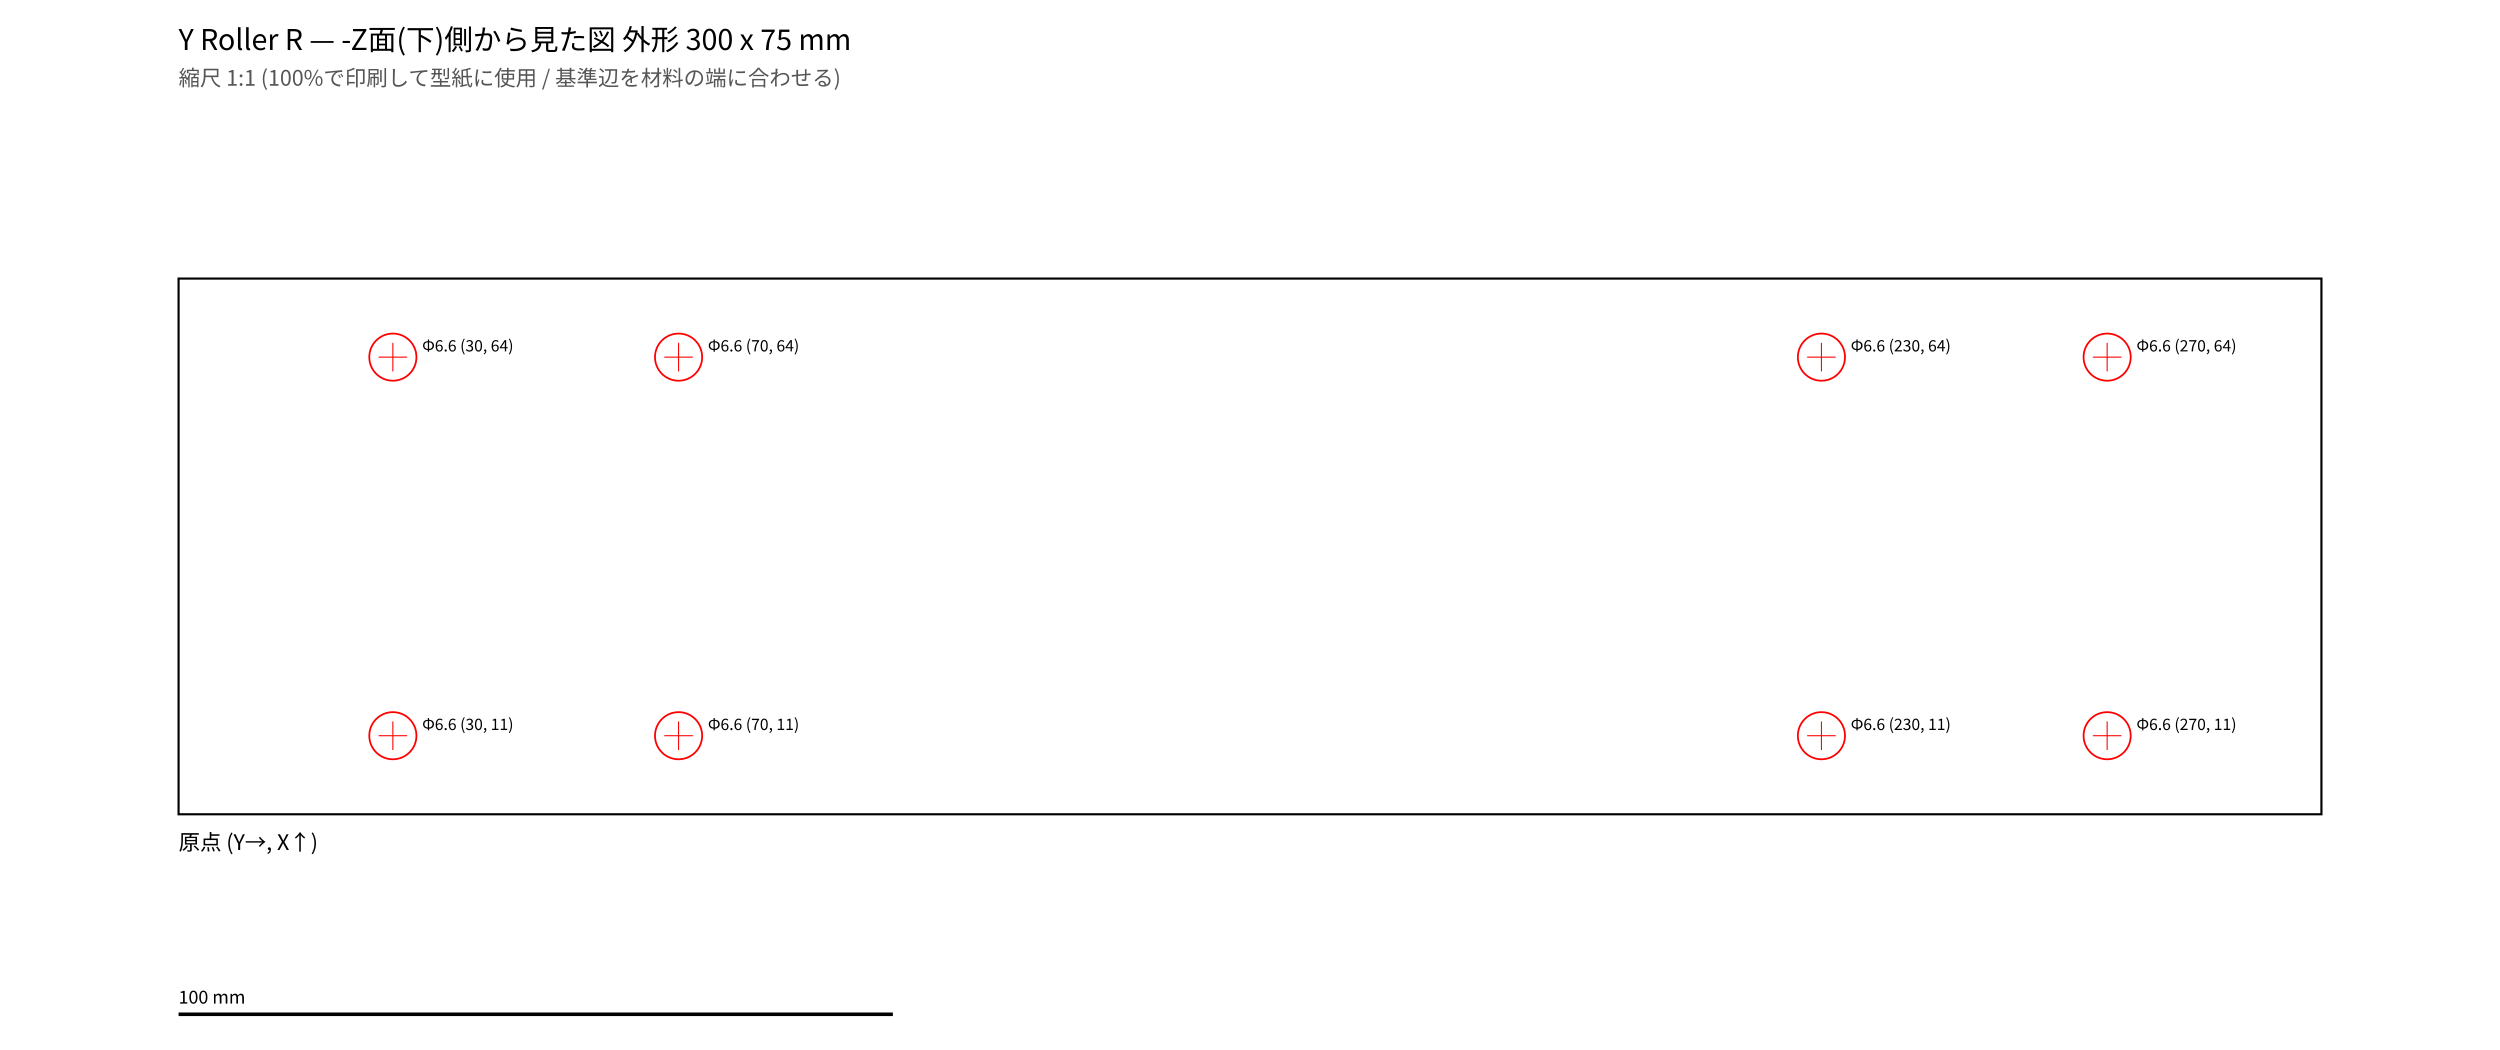
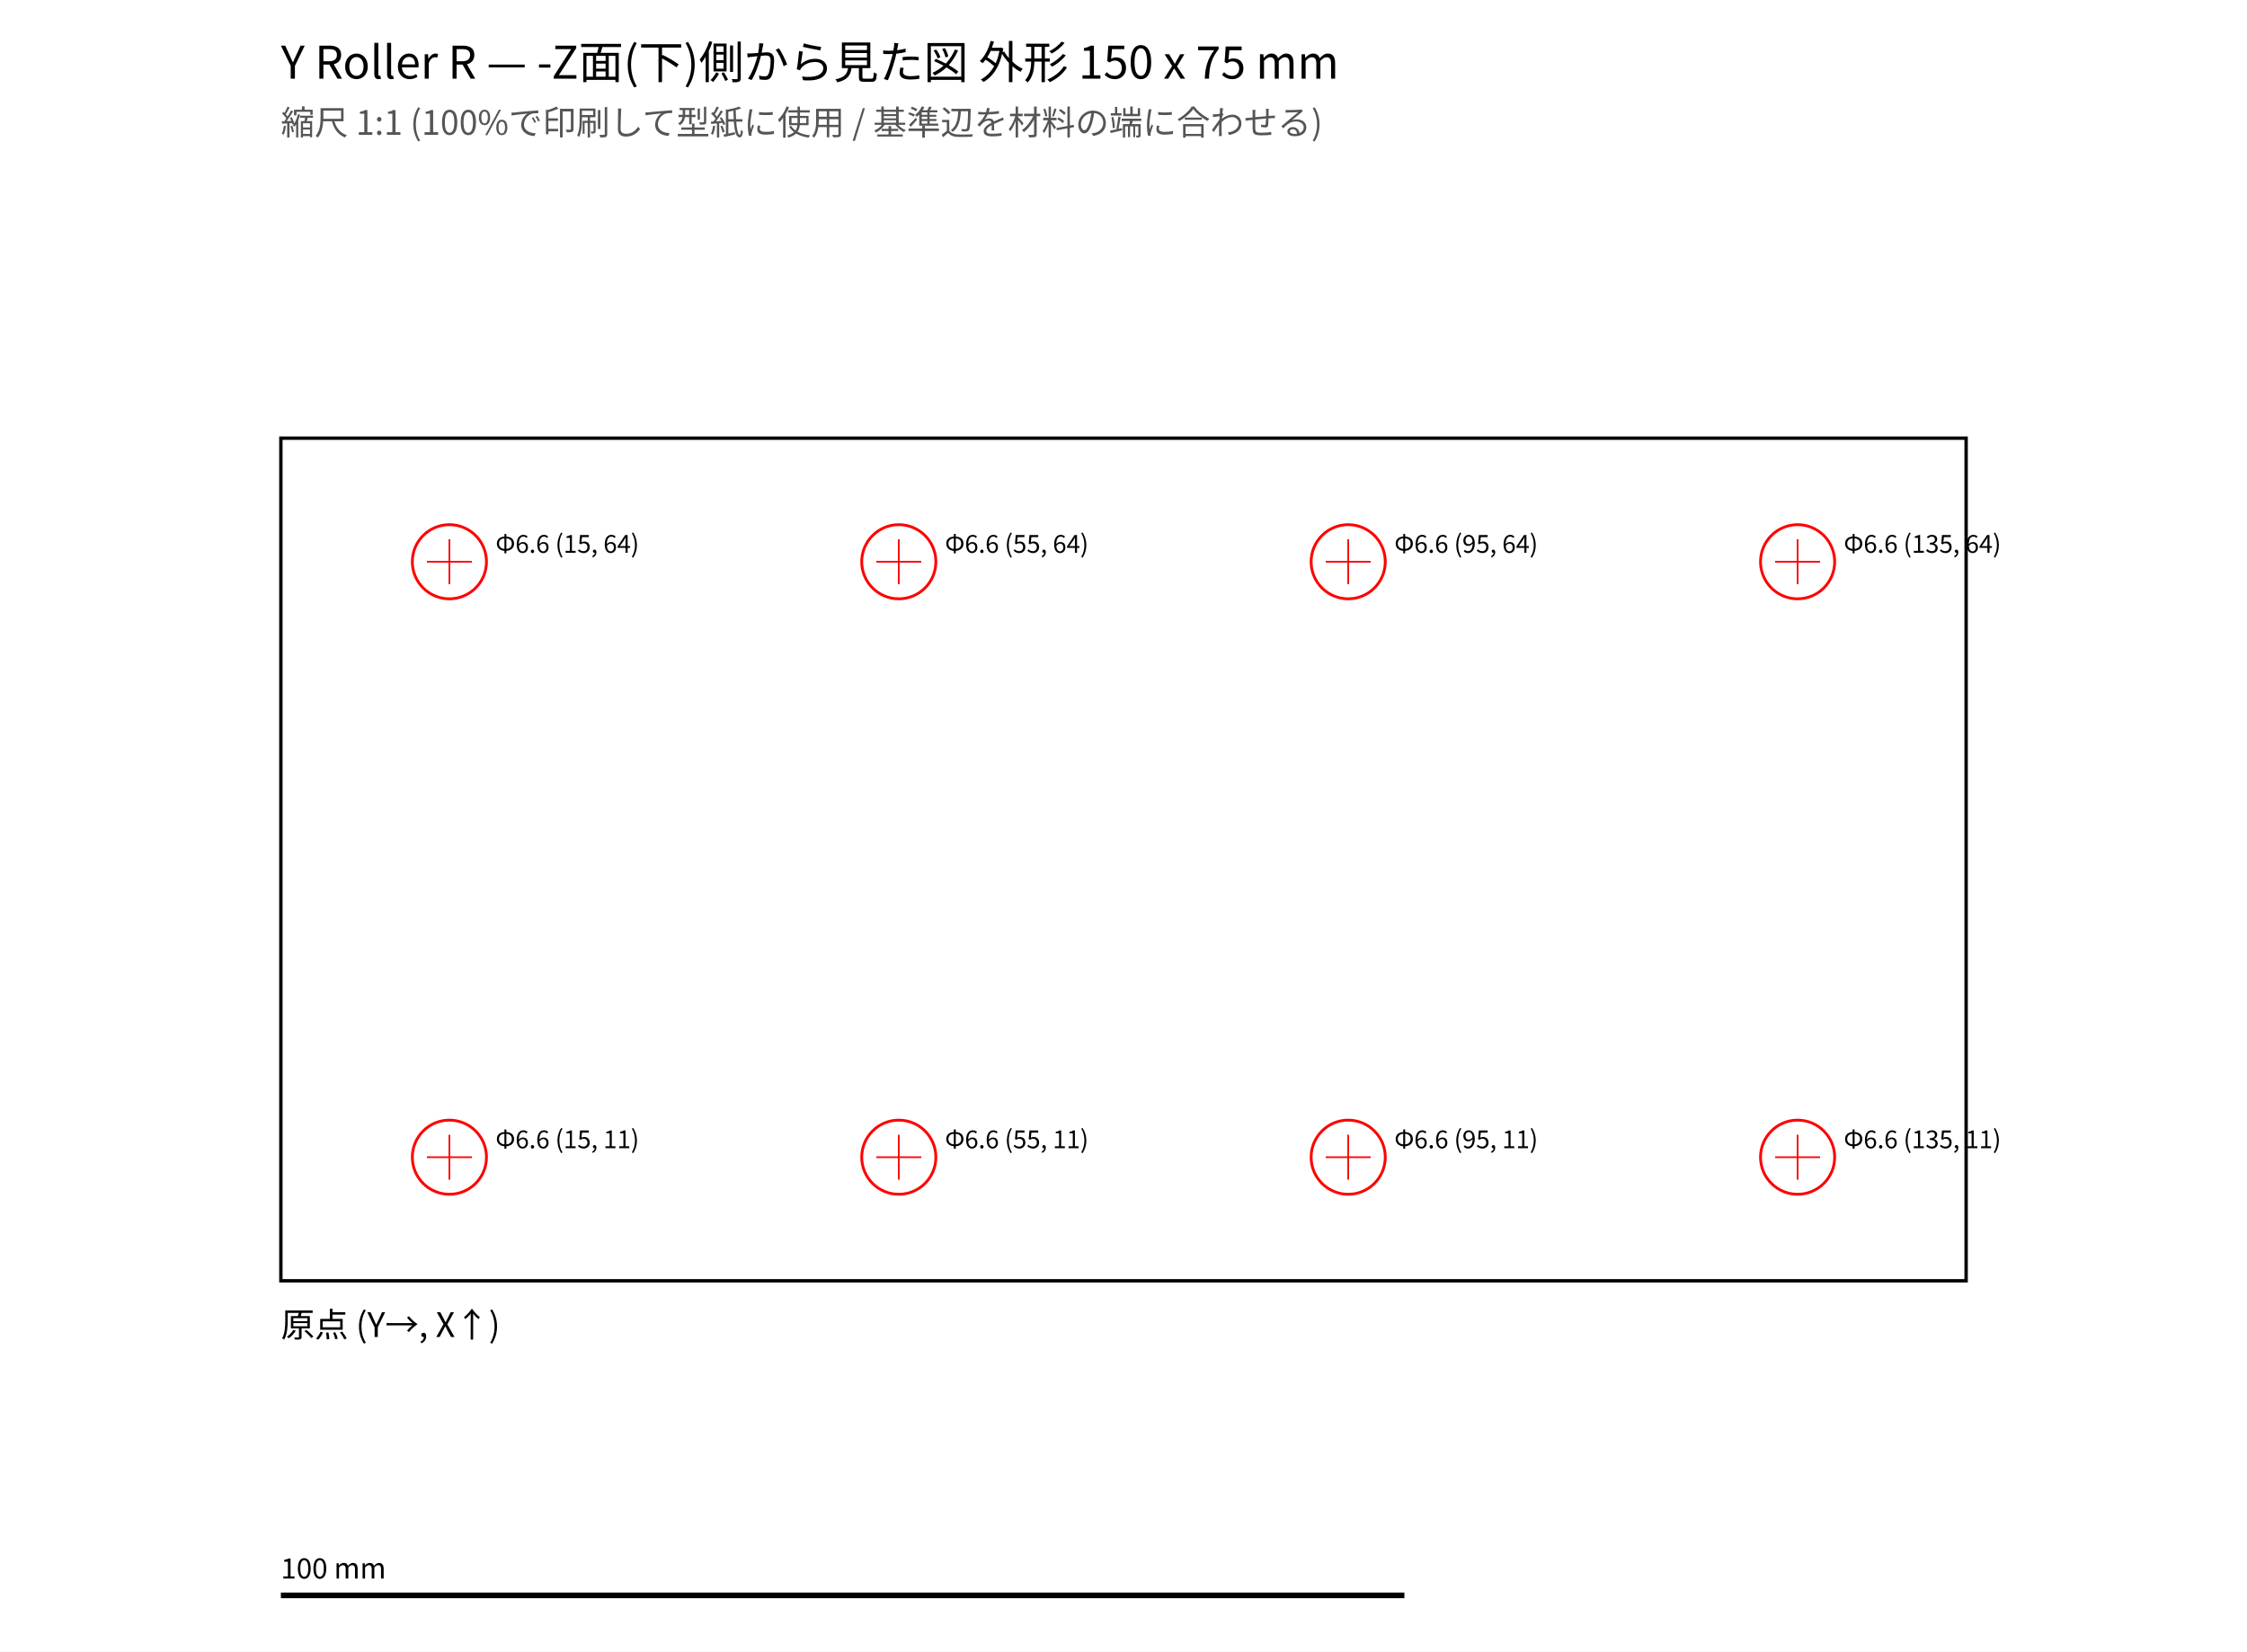
- <svg xmlns="http://www.w3.org/2000/svg" width="350.0mm" height="147.0mm" viewBox="0 0 350.0 147.0" font-family="Noto Sans CJK JP, IPAGothic, Hiragino Sans, Yu Gothic, Meiryo, sans-serif">
-   <rect x="0" y="0" width="350.0" height="147.0" fill="white" />
-   <text x="25.0" y="7" font-size="4">Y Roller R — -Z面(下)側から見た図  外形 300 x 75 mm</text>
+ <svg xmlns="http://www.w3.org/2000/svg" width="200.0mm" height="147.0mm" viewBox="0 0 200.0 147.0" font-family="Noto Sans CJK JP, IPAGothic, Hiragino Sans, Yu Gothic, Meiryo, sans-serif">
+   <rect x="0" y="0" width="200.0" height="147.0" fill="white" />
+   <text x="25.0" y="7" font-size="4">Y Roller R — -Z面(下)側から見た図  外形 150 x 75 mm</text>
  <text x="25.0" y="12" font-size="3" fill="#555">縮尺 1:1 (100%で印刷して型紙に使用 / 基準辺を材料の端に合わせる)</text>
-   <rect x="25.00" y="39.00" width="300.00" height="75.00" fill="none" stroke="black" stroke-width="0.3" />
+   <rect x="25.00" y="39.00" width="150.00" height="75.00" fill="none" stroke="black" stroke-width="0.3" />
  <text x="25.0" y="119.0" font-size="3">原点 (Y→, X↑)</text>
-   <circle cx="55.00" cy="103.00" r="3.30" fill="none" stroke="red" stroke-width="0.25" />
-   <path d="M53.00,103.00H57.00M55.00,101.00V105.00" stroke="red" stroke-width="0.15" />
-   <text x="59.10" y="102.20" font-size="2.2">Φ6.6 (30, 11)</text>
-   <circle cx="95.00" cy="103.00" r="3.30" fill="none" stroke="red" stroke-width="0.25" />
-   <path d="M93.00,103.00H97.00M95.00,101.00V105.00" stroke="red" stroke-width="0.15" />
-   <text x="99.10" y="102.20" font-size="2.2">Φ6.6 (70, 11)</text>
-   <circle cx="255.00" cy="103.00" r="3.30" fill="none" stroke="red" stroke-width="0.25" />
-   <path d="M253.00,103.00H257.00M255.00,101.00V105.00" stroke="red" stroke-width="0.15" />
-   <text x="259.10" y="102.20" font-size="2.2">Φ6.6 (230, 11)</text>
-   <circle cx="295.00" cy="103.00" r="3.30" fill="none" stroke="red" stroke-width="0.25" />
-   <path d="M293.00,103.00H297.00M295.00,101.00V105.00" stroke="red" stroke-width="0.15" />
-   <text x="299.10" y="102.20" font-size="2.2">Φ6.6 (270, 11)</text>
-   <circle cx="55.00" cy="50.00" r="3.30" fill="none" stroke="red" stroke-width="0.25" />
-   <path d="M53.00,50.00H57.00M55.00,48.00V52.00" stroke="red" stroke-width="0.15" />
-   <text x="59.10" y="49.20" font-size="2.2">Φ6.6 (30, 64)</text>
-   <circle cx="95.00" cy="50.00" r="3.30" fill="none" stroke="red" stroke-width="0.25" />
-   <path d="M93.00,50.00H97.00M95.00,48.00V52.00" stroke="red" stroke-width="0.15" />
-   <text x="99.10" y="49.20" font-size="2.2">Φ6.6 (70, 64)</text>
-   <circle cx="255.00" cy="50.00" r="3.30" fill="none" stroke="red" stroke-width="0.25" />
-   <path d="M253.00,50.00H257.00M255.00,48.00V52.00" stroke="red" stroke-width="0.15" />
-   <text x="259.10" y="49.20" font-size="2.2">Φ6.6 (230, 64)</text>
-   <circle cx="295.00" cy="50.00" r="3.30" fill="none" stroke="red" stroke-width="0.25" />
-   <path d="M293.00,50.00H297.00M295.00,48.00V52.00" stroke="red" stroke-width="0.15" />
-   <text x="299.10" y="49.20" font-size="2.2">Φ6.6 (270, 64)</text>
+   <circle cx="40.00" cy="103.00" r="3.30" fill="none" stroke="red" stroke-width="0.25" />
+   <path d="M38.00,103.00H42.00M40.00,101.00V105.00" stroke="red" stroke-width="0.15" />
+   <text x="44.10" y="102.20" font-size="2.2">Φ6.6 (15, 11)</text>
+   <circle cx="80.00" cy="103.00" r="3.30" fill="none" stroke="red" stroke-width="0.25" />
+   <path d="M78.00,103.00H82.00M80.00,101.00V105.00" stroke="red" stroke-width="0.15" />
+   <text x="84.10" y="102.20" font-size="2.2">Φ6.6 (55, 11)</text>
+   <circle cx="120.00" cy="103.00" r="3.30" fill="none" stroke="red" stroke-width="0.25" />
+   <path d="M118.00,103.00H122.00M120.00,101.00V105.00" stroke="red" stroke-width="0.15" />
+   <text x="124.10" y="102.20" font-size="2.2">Φ6.6 (95, 11)</text>
+   <circle cx="160.00" cy="103.00" r="3.30" fill="none" stroke="red" stroke-width="0.25" />
+   <path d="M158.00,103.00H162.00M160.00,101.00V105.00" stroke="red" stroke-width="0.15" />
+   <text x="164.10" y="102.20" font-size="2.2">Φ6.6 (135, 11)</text>
+   <circle cx="40.00" cy="50.00" r="3.30" fill="none" stroke="red" stroke-width="0.25" />
+   <path d="M38.00,50.00H42.00M40.00,48.00V52.00" stroke="red" stroke-width="0.15" />
+   <text x="44.10" y="49.20" font-size="2.2">Φ6.6 (15, 64)</text>
+   <circle cx="80.00" cy="50.00" r="3.30" fill="none" stroke="red" stroke-width="0.25" />
+   <path d="M78.00,50.00H82.00M80.00,48.00V52.00" stroke="red" stroke-width="0.15" />
+   <text x="84.10" y="49.20" font-size="2.2">Φ6.6 (55, 64)</text>
+   <circle cx="120.00" cy="50.00" r="3.30" fill="none" stroke="red" stroke-width="0.25" />
+   <path d="M118.00,50.00H122.00M120.00,48.00V52.00" stroke="red" stroke-width="0.15" />
+   <text x="124.10" y="49.20" font-size="2.2">Φ6.6 (95, 64)</text>
+   <circle cx="160.00" cy="50.00" r="3.30" fill="none" stroke="red" stroke-width="0.25" />
+   <path d="M158.00,50.00H162.00M160.00,48.00V52.00" stroke="red" stroke-width="0.15" />
+   <text x="164.10" y="49.20" font-size="2.2">Φ6.6 (135, 64)</text>
  <path d="M25.0,142.0h100.00" stroke="black" stroke-width="0.5" />
  <text x="25.0" y="140.5" font-size="2.5">100 mm</text>
</svg>
